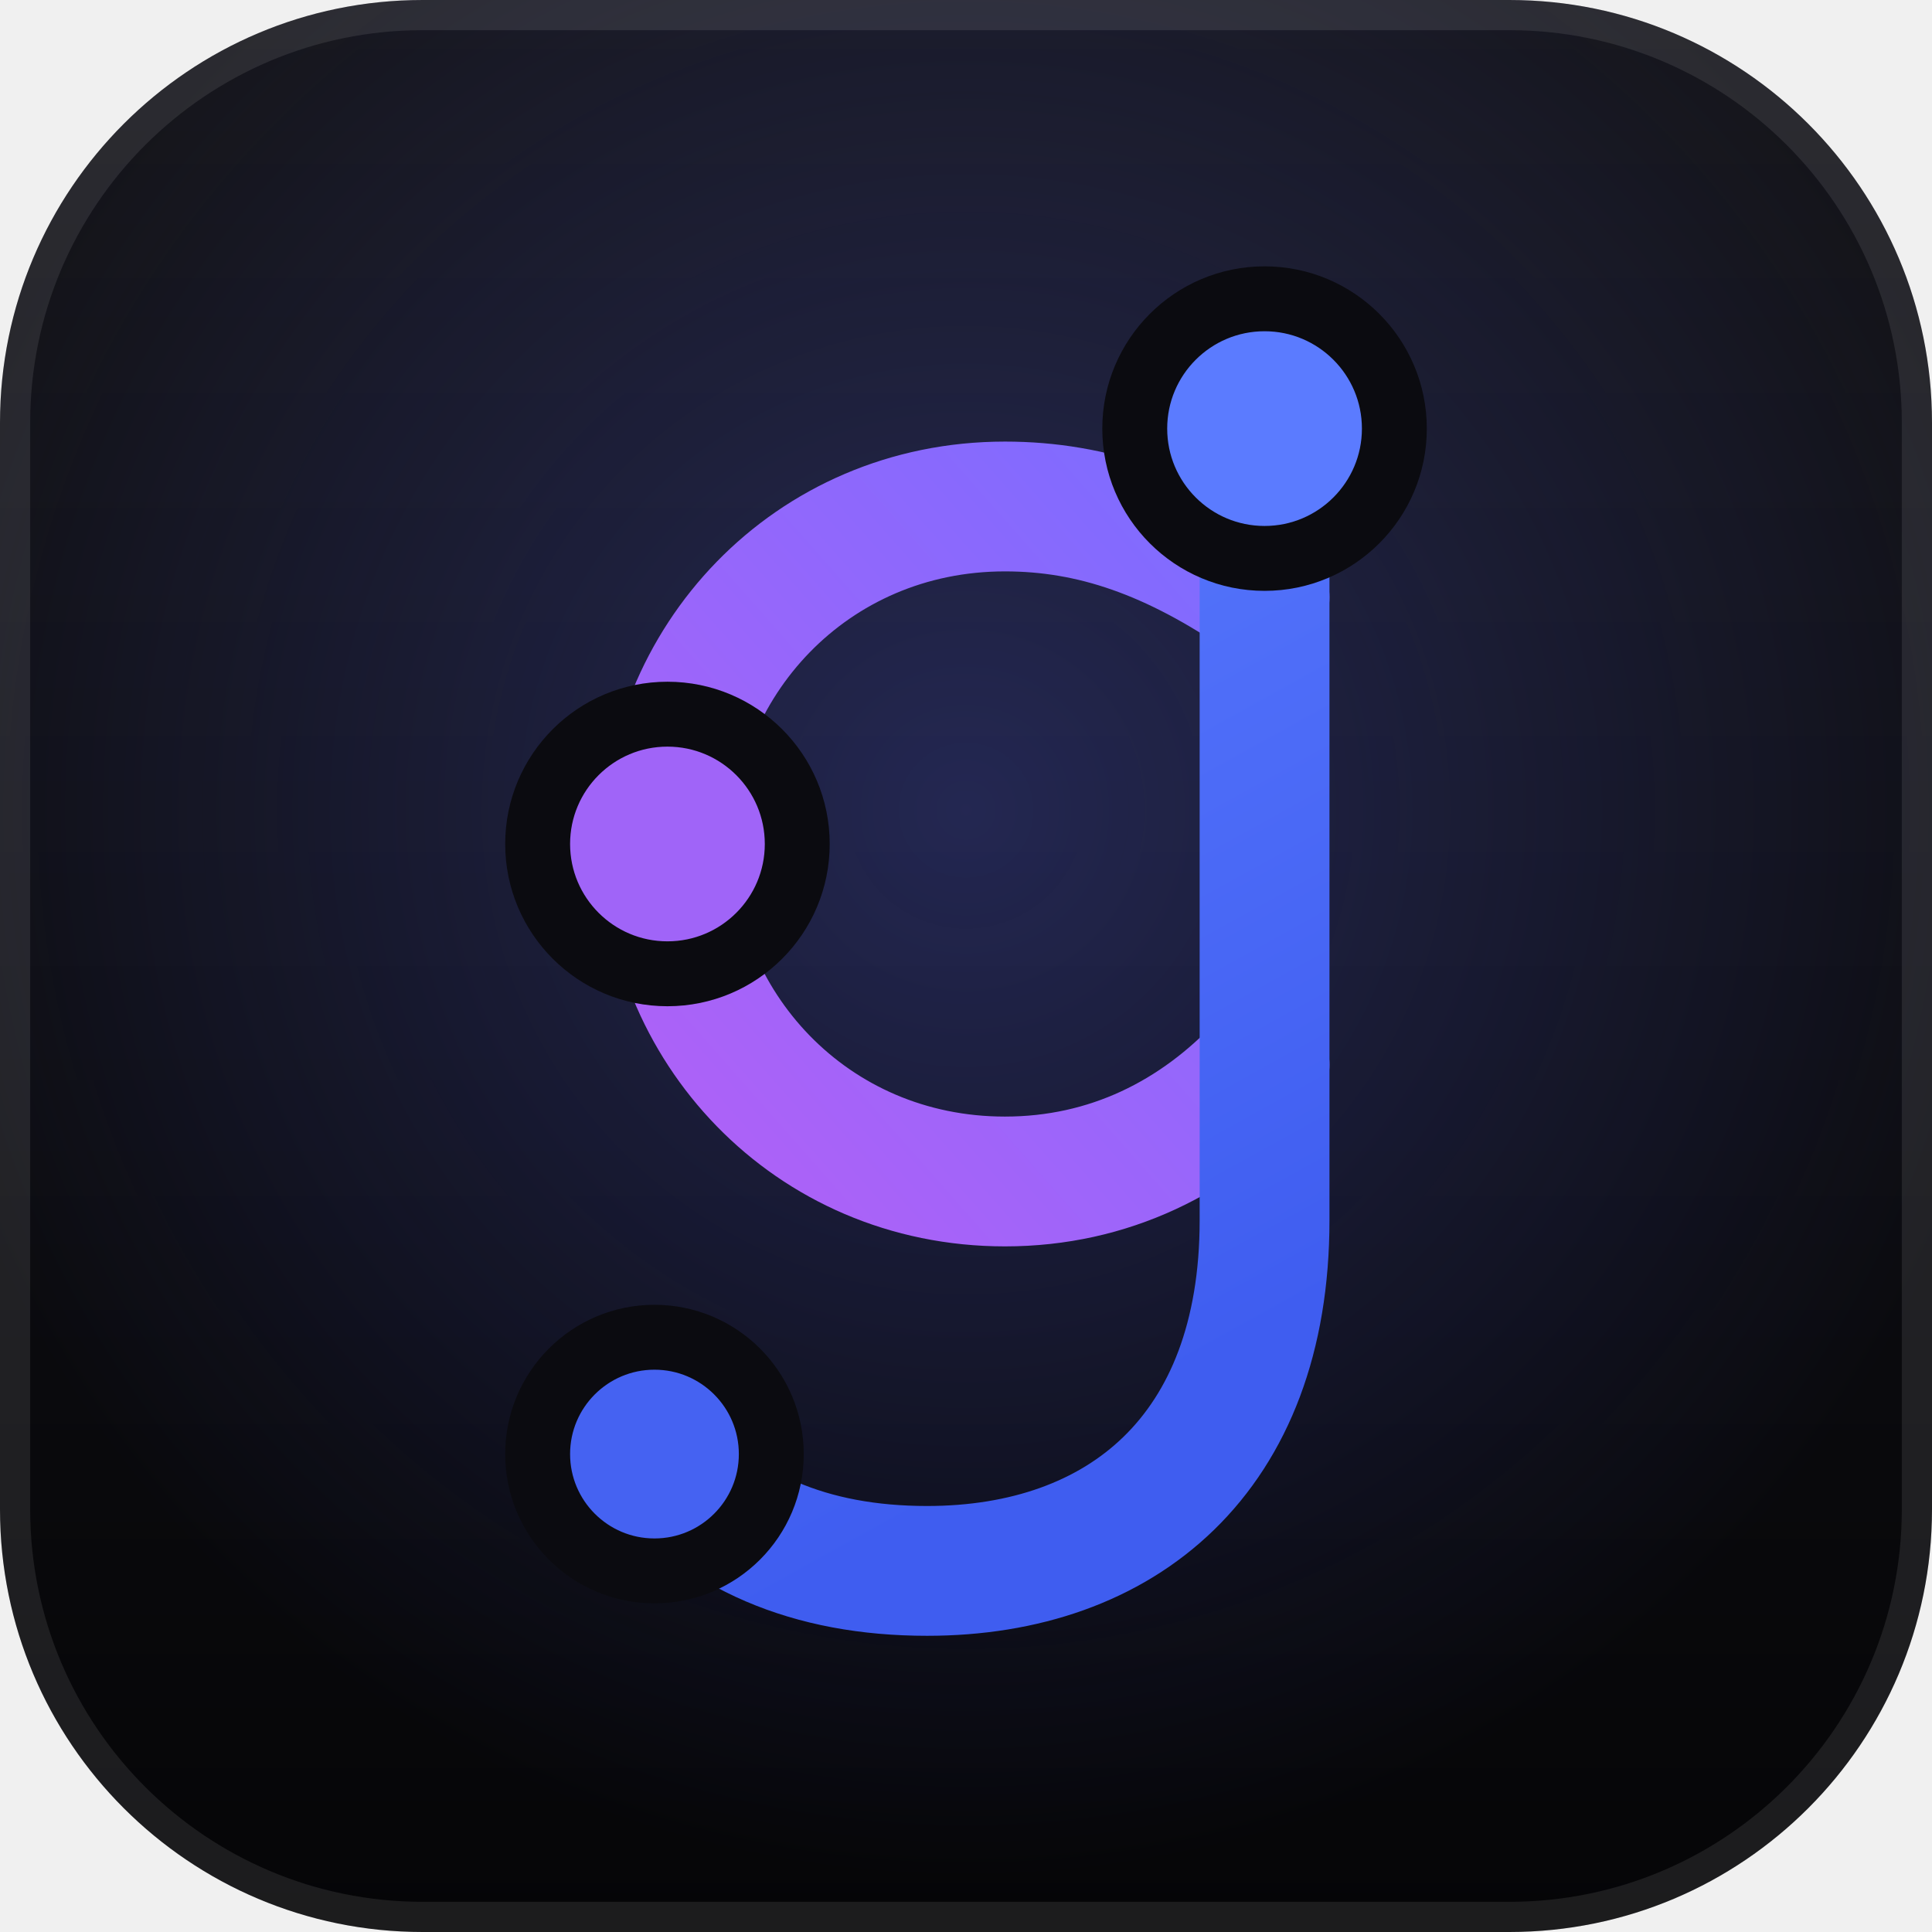
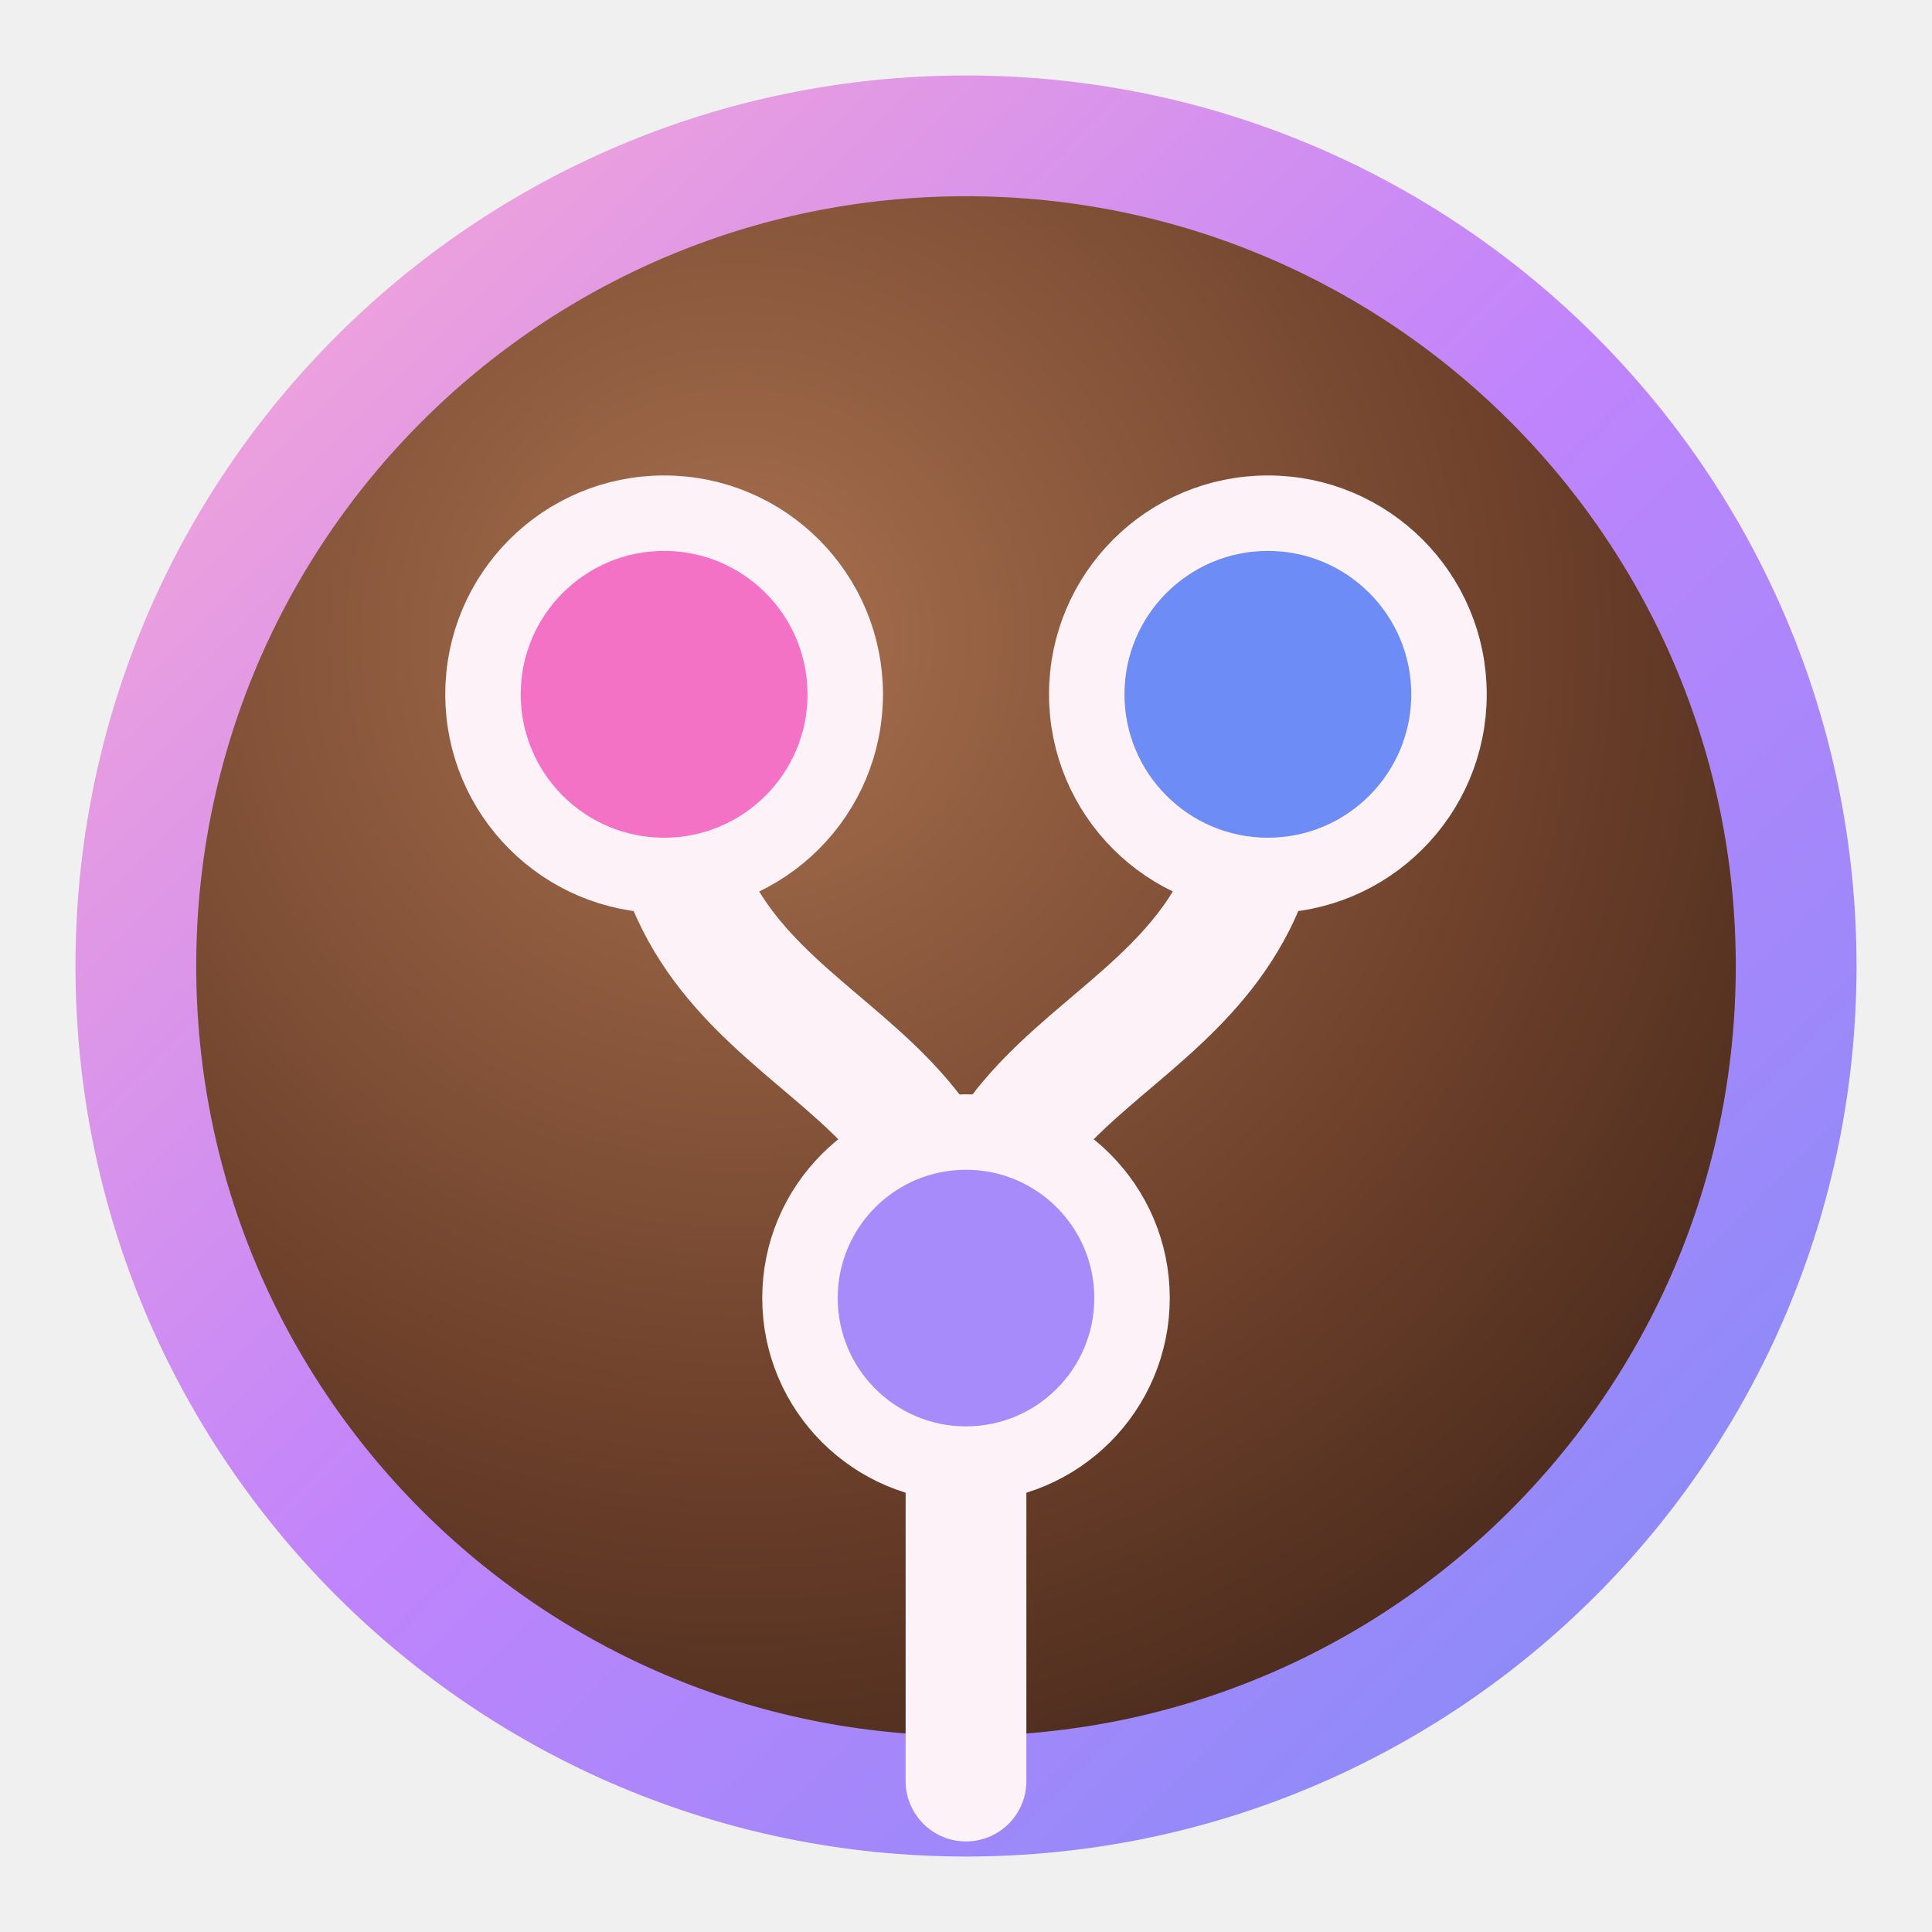
- <svg xmlns="http://www.w3.org/2000/svg" viewBox="0 0 64 64" width="512" height="512">
+ <svg xmlns="http://www.w3.org/2000/svg" viewBox="0 0 128 128">
  <defs>
-     <linearGradient id="g-bg" x1="0" y1="0" x2="0" y2="1">
-       <stop offset="0" stop-color="#16161c" />
-       <stop offset="1" stop-color="#050507" />
+     <radialGradient id="d-shell" cx="0.36" cy="0.3" r="0.8">
+       <stop offset="0" stop-color="#a8704f" />
+       <stop offset="0.6" stop-color="#6e412b" />
+       <stop offset="1" stop-color="#43261a" />
+     </radialGradient>
+     <linearGradient id="d-ring" x1="0" y1="0" x2="1" y2="1">
+       <stop offset="0" stop-color="#f9a8d4" />
+       <stop offset="0.5" stop-color="#c084fc" />
+       <stop offset="1" stop-color="#818cf8" />
    </linearGradient>
-     <linearGradient id="g-main" x1="0" y1="0" x2="0.3" y2="1">
-       <stop offset="0" stop-color="#5b7bff" />
-       <stop offset="1" stop-color="#3f5df0" />
-     </linearGradient>
-     <linearGradient id="g-branch" x1="1" y1="0" x2="0" y2="1">
-       <stop offset="0" stop-color="#7c6cff" />
-       <stop offset="1" stop-color="#b061f7" />
-     </linearGradient>
-     <radialGradient id="g-glow" cx="0.5" cy="0.42" r="0.55">
-       <stop offset="0" stop-color="#5865f2" stop-opacity="0.28" />
-       <stop offset="1" stop-color="#5865f2" stop-opacity="0" />
-     </radialGradient>
  </defs>
-   <rect width="64" height="64" rx="14" fill="url(#g-bg)" />
-   <rect width="64" height="64" rx="14" fill="url(#g-glow)" />
-   <rect x="0.5" y="0.5" width="63" height="63" rx="13.5" fill="none" stroke="#fff" stroke-opacity="0.09" />
-   <g transform="translate(32 32) scale(0.86) translate(-29.5 -33.2)">
-     <g fill="none" stroke-linecap="round" stroke-width="5">
-       <path stroke="url(#g-branch)" d="M41 19 C37.5 16.6 34.4 15.5 31 15.5 C23.5 15.5 18 21.5 18 28.5 C18 35.5 23.5 41.5 31 41.5 C35 41.5 38.4 39.8 41 37" />
-       <path stroke="url(#g-main)" d="M41 13 V43 C41 52 35.5 56.5 28 56.5 C23.5 56.5 20 55 17.5 52" />
-     </g>
-     <g stroke="#0b0b10" stroke-width="2.5">
-       <circle cx="41" cy="12.5" r="5" fill="#5b7bff" />
-       <circle cx="18" cy="28.5" r="5" fill="#a064f8" />
-       <circle cx="17.5" cy="52" r="4.5" fill="#4562f2" />
-     </g>
+   <circle cx="64" cy="64" r="55" fill="url(#d-shell)" stroke="url(#d-ring)" stroke-width="8" />
+   <path d="M64 118 V86 C64 68 44 70 44 50 M64 86 C64 68 84 70 84 50" fill="none" stroke="#fdf2f8" stroke-width="8" stroke-linecap="round" stroke-linejoin="round" />
+   <g stroke="#fdf2f8" stroke-width="5">
+     <circle cx="44" cy="46" r="12" fill="#f472c6" />
+     <circle cx="84" cy="46" r="12" fill="#6d8cf5" />
+     <circle cx="64" cy="86" r="11" fill="#a78bfa" />
  </g>
</svg>
